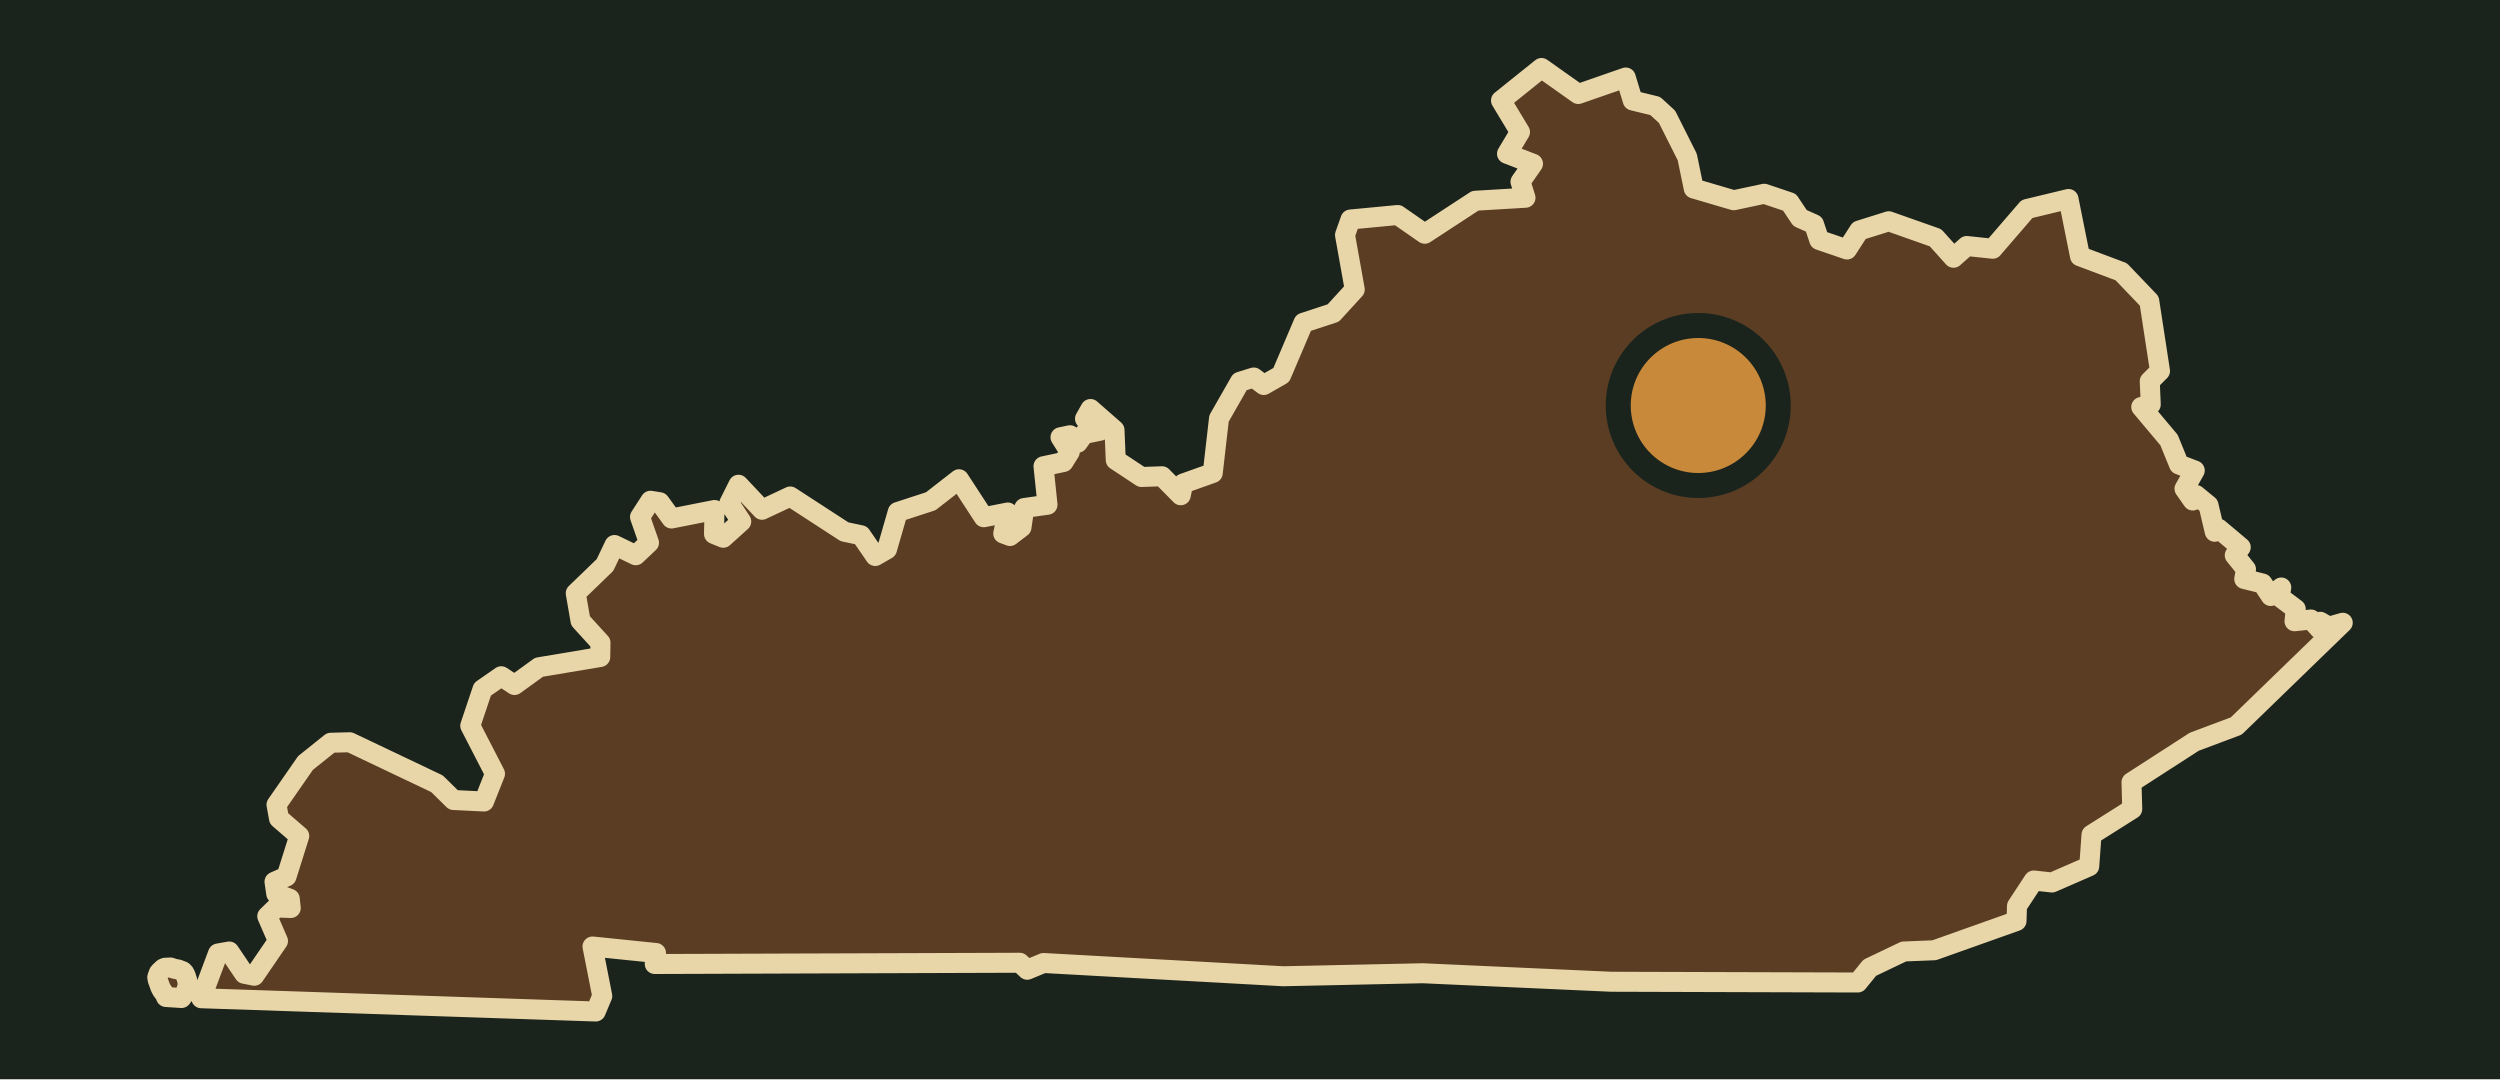
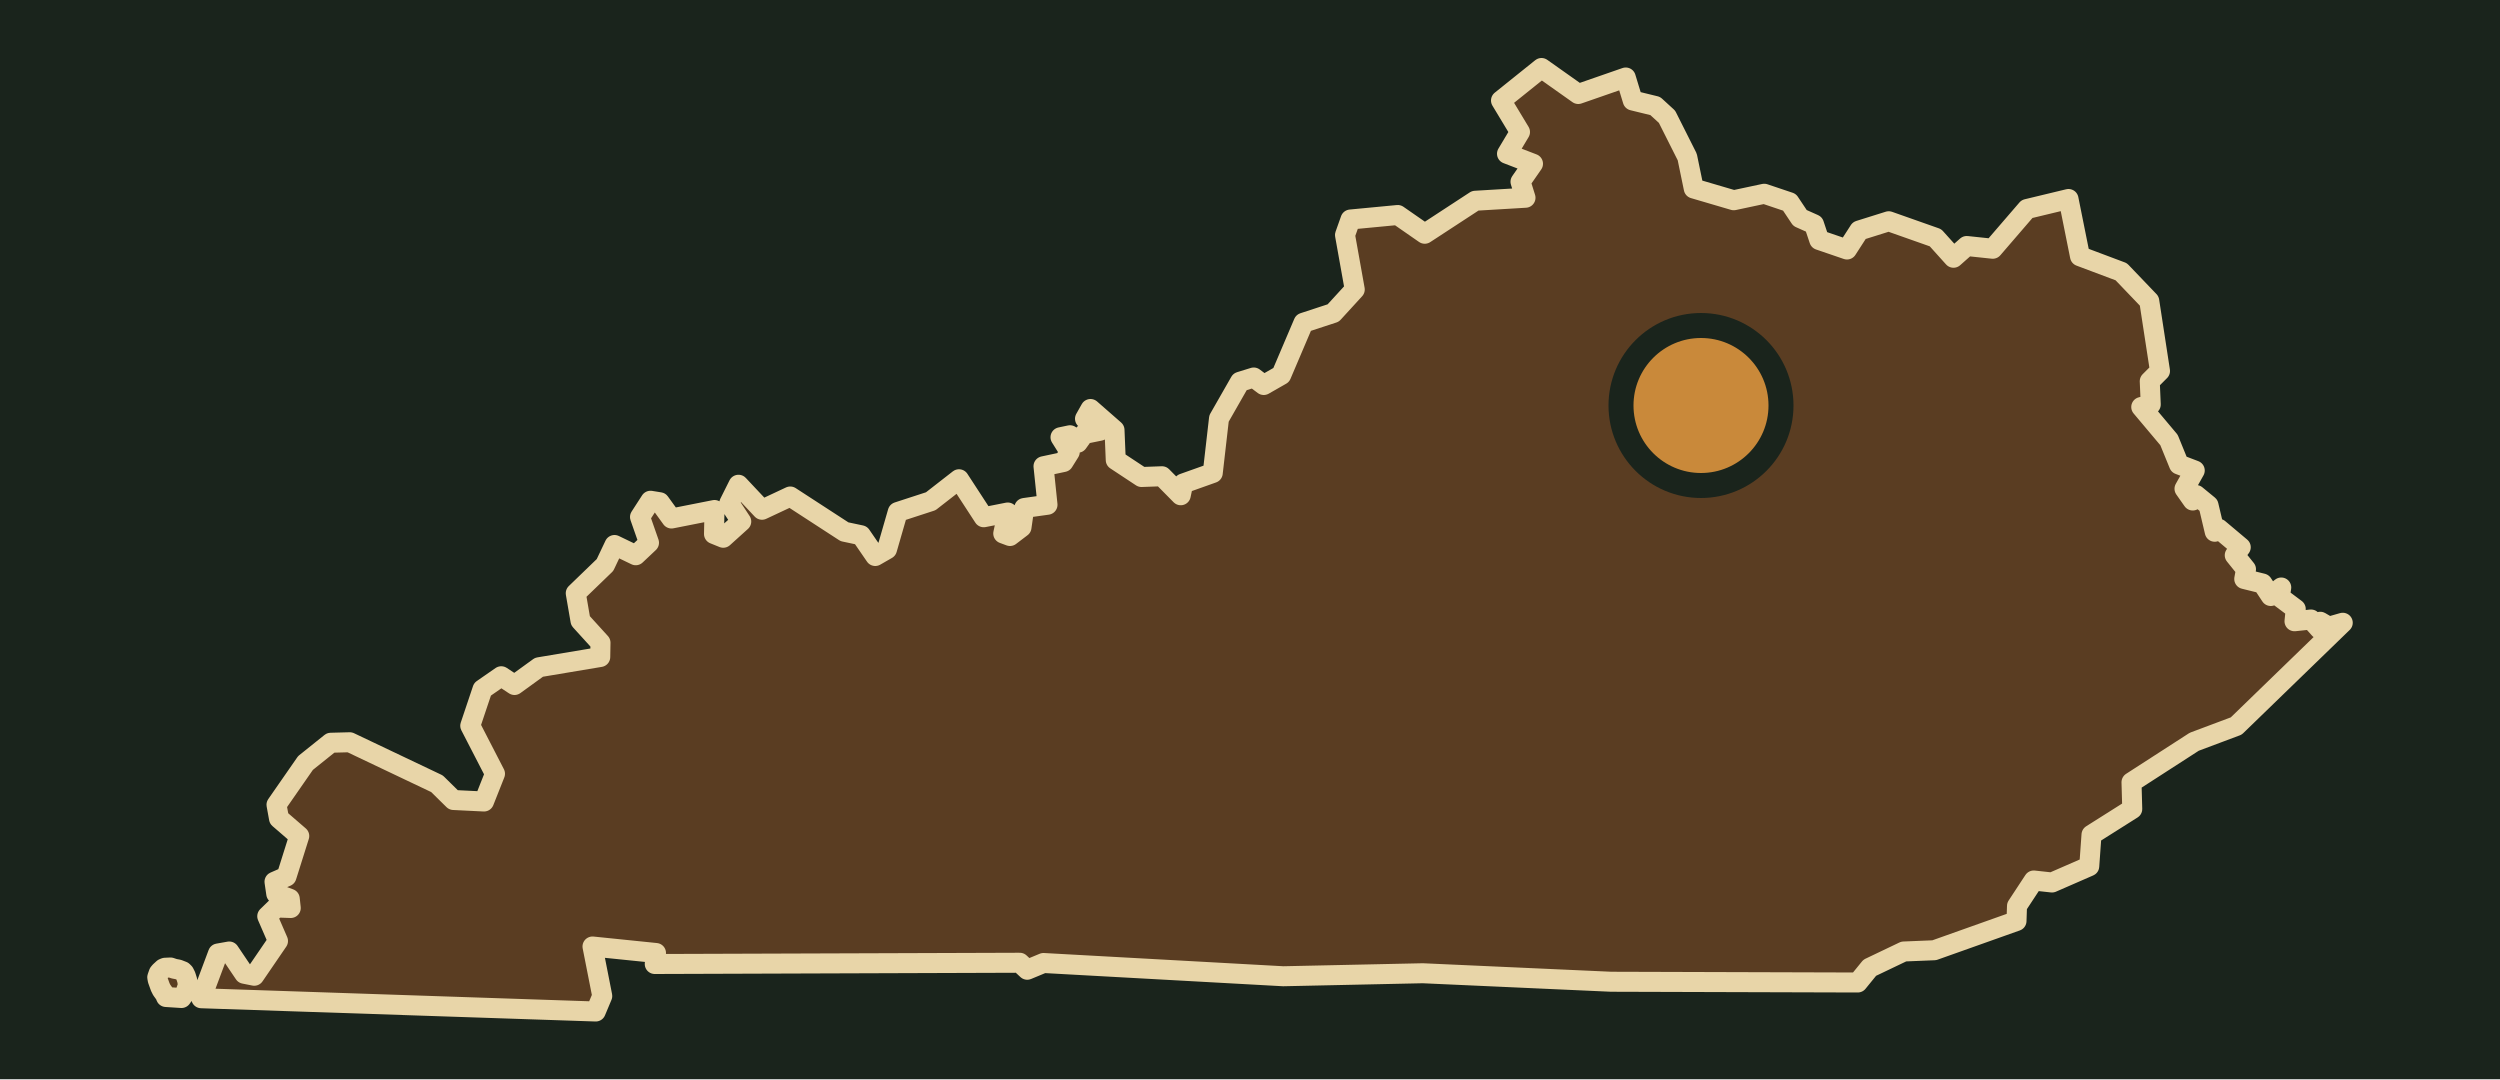
<svg xmlns="http://www.w3.org/2000/svg" viewBox="0 0 1000 431.7">
  <rect width="1000" height="431.7" fill="#1a241c" />
  <path fill="#5a3d22" stroke="#e8d5a8" stroke-width="8" stroke-linejoin="round" fill-rule="evenodd" d="M80.5 399.3L87.2 381.4L91.7 380.6L97.7 389.5L101.7 390.3L111.2 376.4L106.9 366.5L110.5 363.0L116.3 363.2L115.9 359.5L110.5 357.5L109.8 352.7L114.6 350.6L119.7 334.4L111.6 327.4L110.6 321.9L122.2 305.2L132.3 297.1L139.9 296.9L174.8 313.5L181.4 320.0L193.6 320.6L198.0 309.5L188.1 290.3L193.0 275.7L200.5 270.5L205.8 274.0L215.6 266.9L240.1 262.8L240.2 257.1L232.2 248.3L230.3 237.3L242.0 226.0L245.8 218.0L254.3 222.1L259.6 217.1L256.0 206.8L260.2 200.3L263.9 200.9L268.6 207.4L285.8 204.0L285.6 213.6L289.3 215.1L296.5 208.6L291.7 201.3L295.4 193.9L304.8 203.9L316.1 198.6L337.8 212.7L344.4 214.1L350.1 222.4L354.8 219.7L359.1 204.8L372.3 200.5L383.6 191.7L393.5 206.9L403.1 205.0L401.3 213.4L404.0 214.4L408.6 210.9L409.7 203.2L419.0 201.9L417.4 186.5L425.4 184.8L427.9 180.8L424.2 174.9L428.0 174.1L431.1 177.1L433.6 173.6L440.0 172.3L434.0 167.5L436.2 163.6L445.8 172.0L446.3 184.0L456.6 190.8L464.8 190.5L472.3 198.1L473.3 193.4L485.1 189.2L487.6 167.4L496.0 152.7L501.5 151.0L505.5 154.0L512.5 150.0L521.4 129.1L533.3 125.2L541.9 115.8L538.0 94.0L540.2 87.8L559.1 86.0L569.9 93.5L590.1 80.3L610.2 79.1L608.2 72.7L613.2 65.5L602.8 61.5L608.0 52.8L600.4 40.2L616.6 27.2L631.3 37.6L650.3 31.0L653.1 40.2L662.1 42.4L666.8 46.7L674.9 62.8L677.5 75.4L693.5 80.1L705.7 77.5L715.8 80.9L720.0 87.2L725.6 89.7L727.7 96.0L738.8 99.8L743.7 92.2L755.5 88.5L774.2 95.1L781.4 103.1L786.7 98.4L797.1 99.5L810.8 83.6L827.4 79.6L832.0 102.5L848.5 108.7L859.7 120.4L864.0 148.4L859.9 152.5L860.3 161.8L856.5 162.8L867.6 176.0L871.6 185.8L877.9 188.2L873.8 195.5L877.1 200.2L878.4 198.0L883.4 202.1L885.9 212.7L887.5 211.5L896.3 218.9L893.9 222.1L898.4 227.7L897.7 231.6L905.0 233.4L908.3 238.4L912.5 235.0L911.9 238.8L918.3 243.6L917.8 248.5L924.4 247.8L927.8 251.6L928.1 248.7L931.5 250.7L937.1 249.1L894.5 290.4L877.7 296.7L852.6 312.9L852.9 323.6L836.6 333.9L835.7 346.5L820.8 353.0L813.5 352.2L806.8 362.4L806.6 368.4L773.7 380.1L761.5 380.6L747.9 387.1L743.1 393.0L644.5 392.7L569.1 389.3L513.3 390.5L417.4 385.2L410.9 387.9L407.9 385.1L261.9 385.6L262.4 381.2L237.0 378.6L240.9 398.4L238.3 404.6L80.5 399.3ZM62.9 390.9L63.5 389.2L64.0 388.6L65.3 387.4L66.0 387.1L68.2 387.0L69.7 387.5L71.3 387.8L73.1 388.5L73.7 389.1L74.3 390.3L74.9 392.2L75.1 393.7L75.0 394.6L74.2 396.9L72.6 399.2L66.4 398.8L66.0 397.8L64.7 396.0L64.1 394.8L63.1 392.0L62.9 390.9Z" />
-   <circle cx="679.3" cy="162.2" r="32" fill="#c9893a" stroke="#1a241c" stroke-width="10" />
+   <circle cx="680.4" cy="162.2" r="32" fill="#c9893a" stroke="#1a241c" stroke-width="10" />
</svg>
